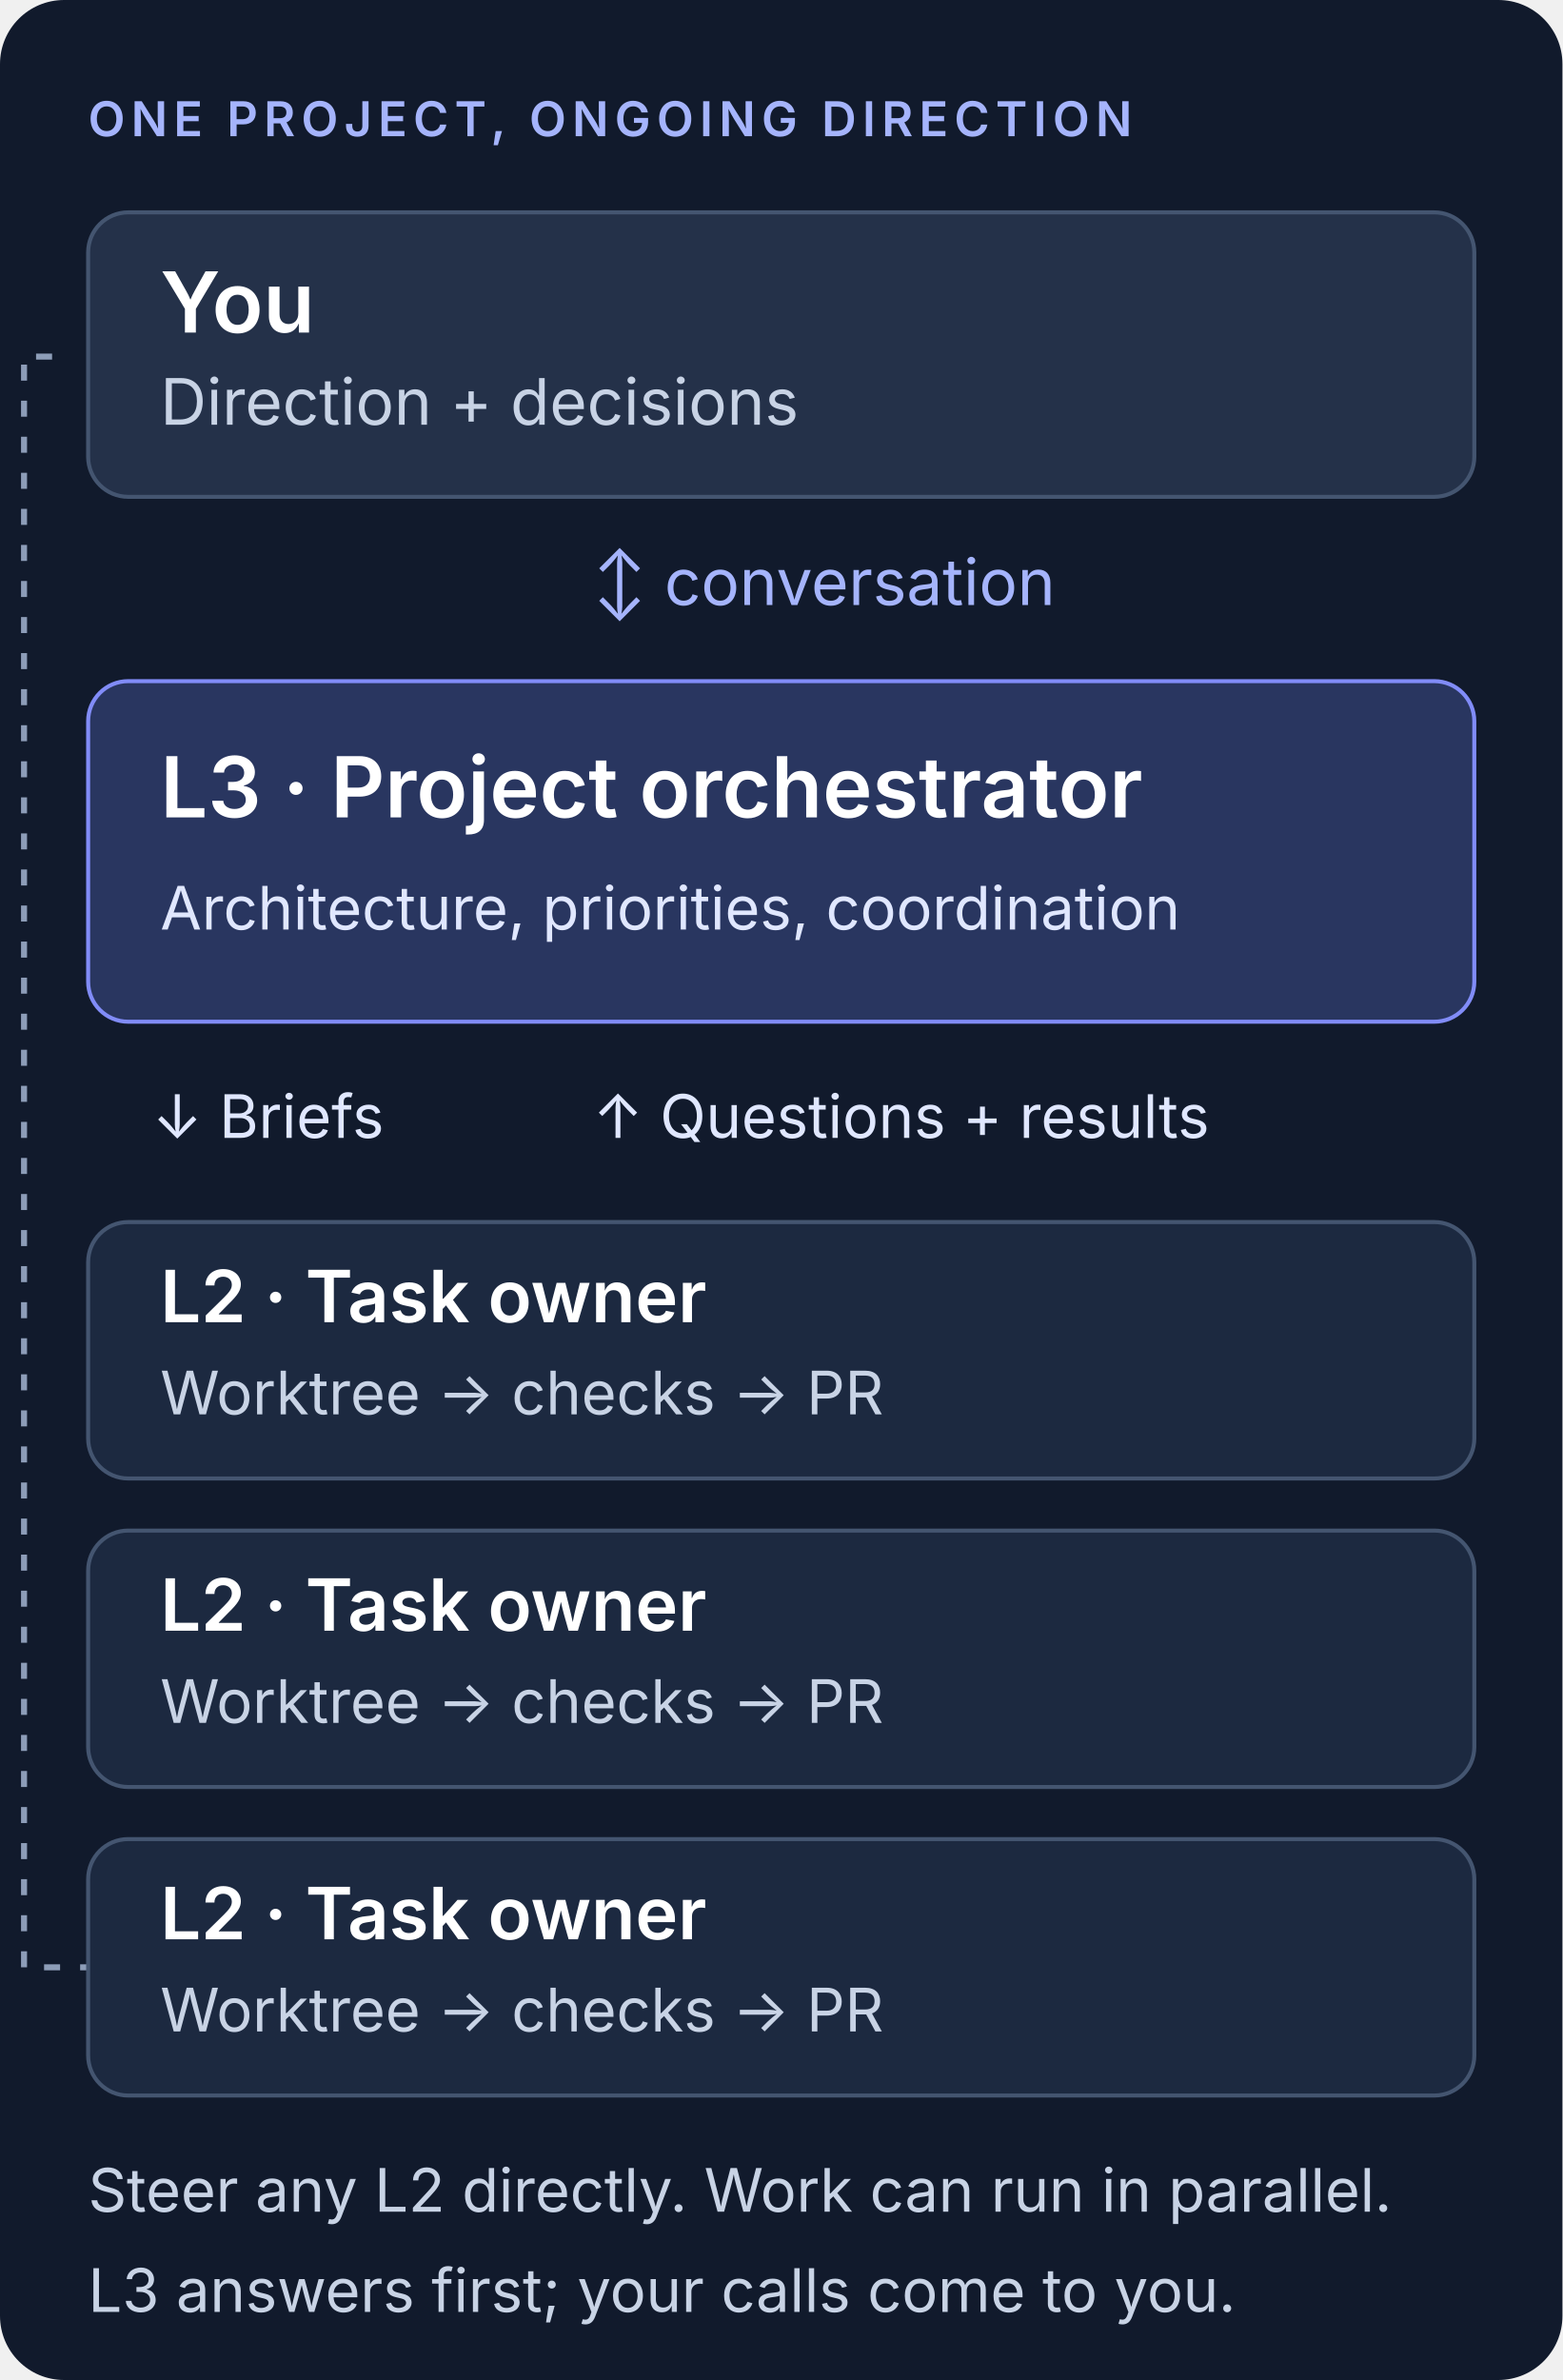
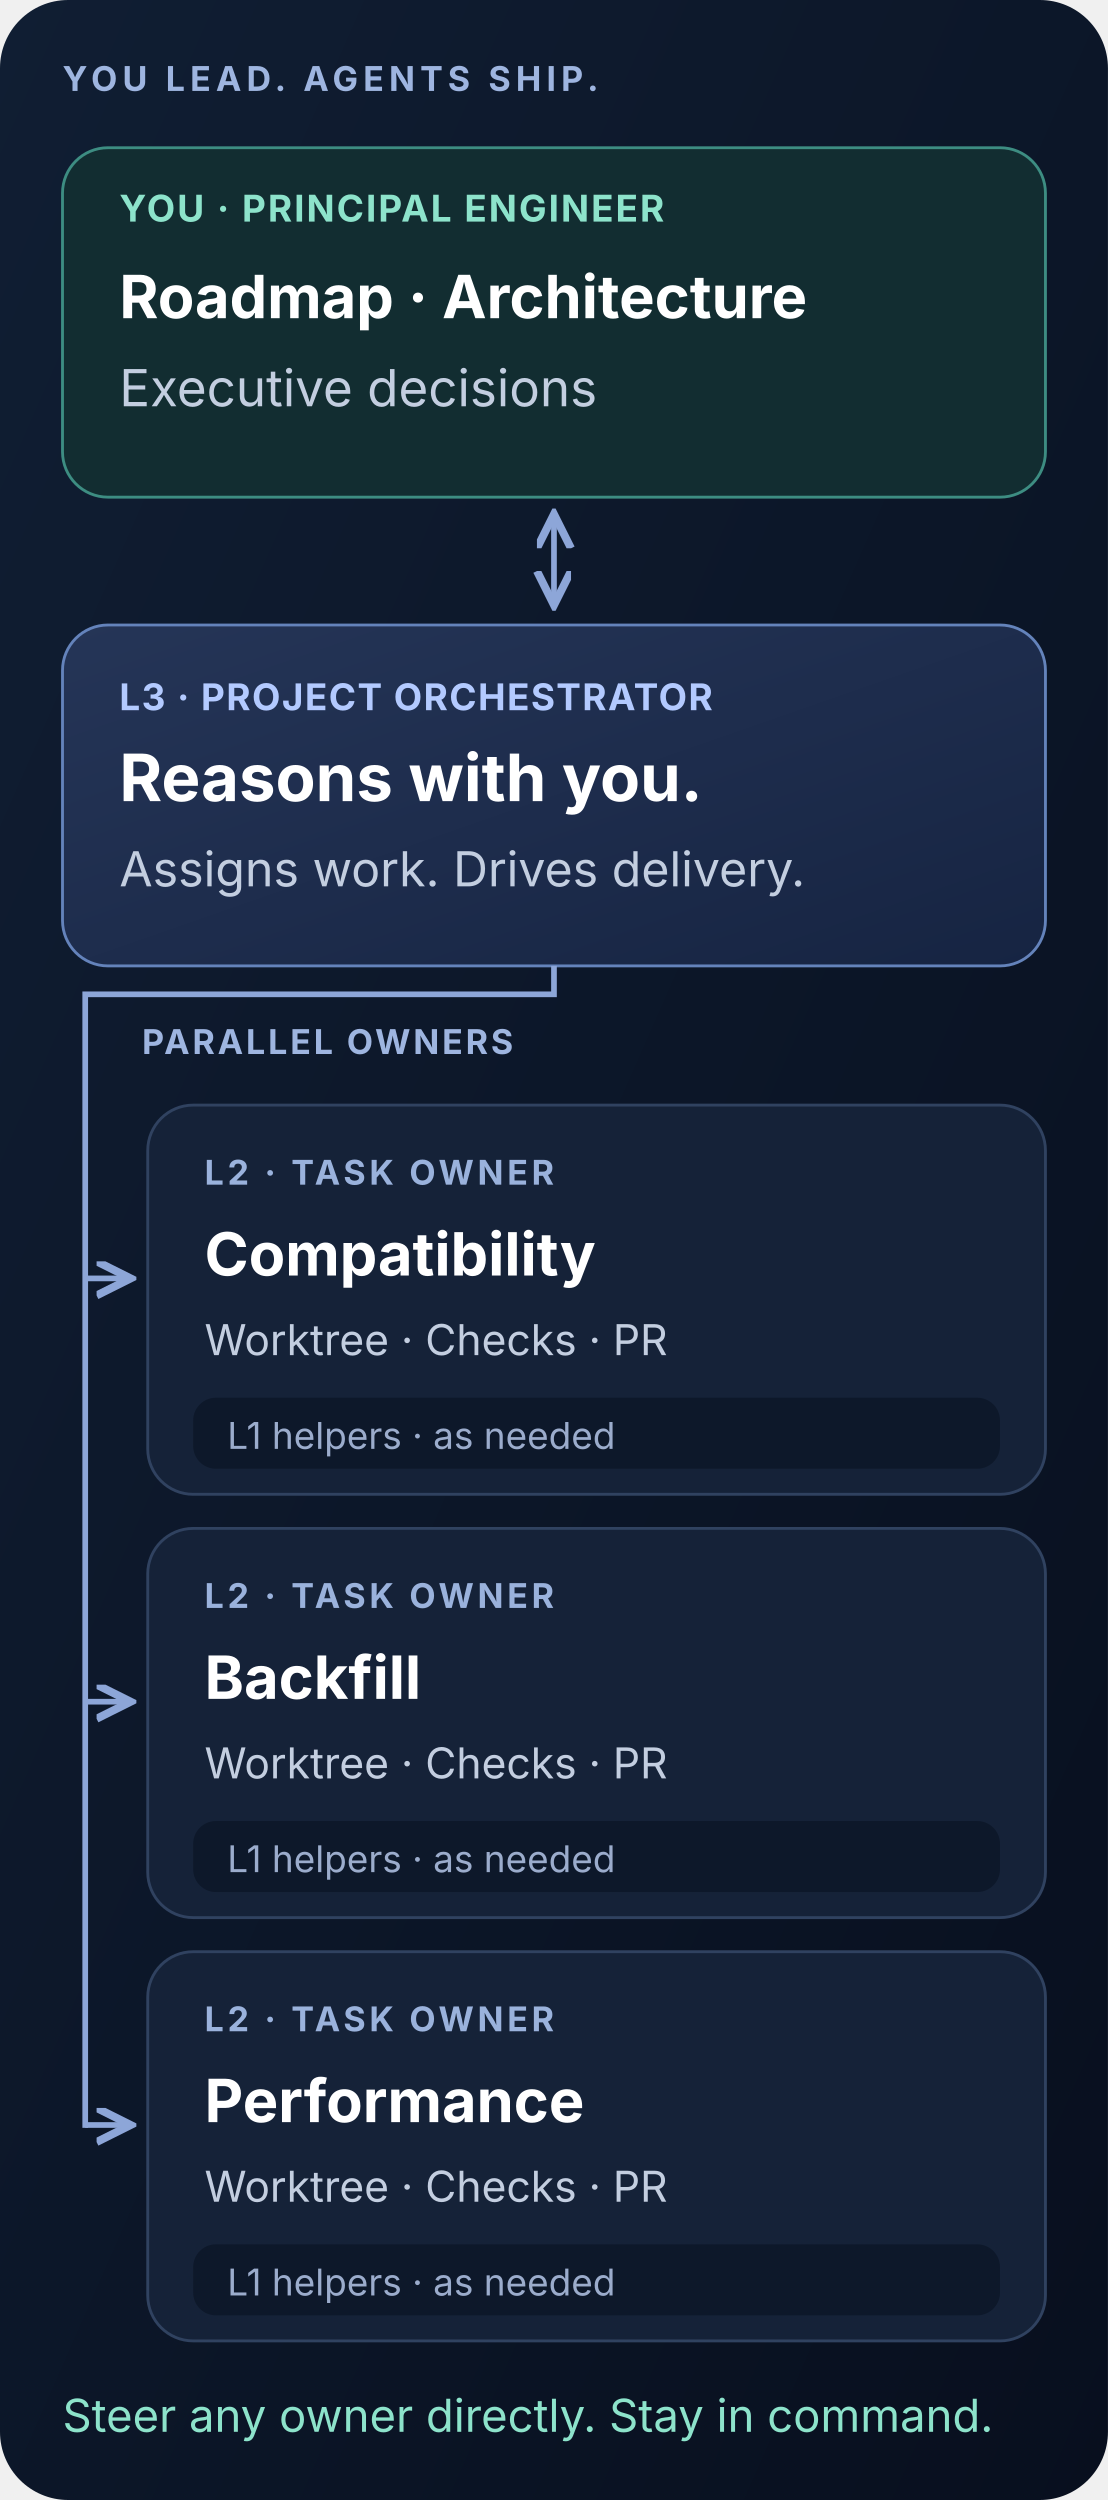
- <svg xmlns="http://www.w3.org/2000/svg" width="390" height="594" viewBox="0 0 390 594" role="img" aria-labelledby="title desc">
-   <rect width="390" height="594" rx="16" fill="#111a2c" />
+ <svg xmlns="http://www.w3.org/2000/svg" width="390" height="880" viewBox="0 0 390 880" role="img" aria-labelledby="title desc">
+   <defs>
+     <linearGradient id="bg" x2="1" y2="1">
+       <stop stop-color="#101e33" />
+       <stop offset="1" stop-color="#080f1e" />
+     </linearGradient>
+     <linearGradient id="focus" x2="1" y2="1">
+       <stop stop-color="#253557" />
+       <stop offset="1" stop-color="#162442" />
+     </linearGradient>
+     <marker id="arrow" markerWidth="7" markerHeight="7" refX="5" refY="3" orient="auto-start-reverse">
+       <path d="M0 0L6 3L0 6" fill="none" stroke="#8da6d8" stroke-width="1.4" />
+     </marker>
+   </defs>
+   <rect width="390" height="880" rx="24" fill="url(#bg)" />
  <g font-family="-apple-system, BlinkMacSystemFont, Segoe UI, sans-serif">
-     <text x="22" y="34" fill="#a5b4fc" font-size="12" font-weight="600" letter-spacing="1.5">ONE PROJECT, ONGOING DIRECTION</text>
-     <rect x="22" y="53" width="346" height="71" rx="10" fill="#243149" stroke="#445570" />
-     <text x="40" y="83" fill="#ffffff" font-size="21" font-weight="600">You</text>
-     <text x="40" y="106" fill="#c8d3e5" font-size="16">Direction + decisions</text>
-     <text x="148" y="151" fill="#a5b4fc" font-size="16">↕ conversation</text>
-     <rect x="22" y="170" width="346" height="85" rx="10" fill="#293660" stroke="#818cf8" />
-     <text x="40" y="204" fill="#ffffff" font-size="21" font-weight="600">L3 · Project orchestrator</text>
-     <text x="40" y="232" fill="#e0e7ff" font-size="15">Architecture, priorities, coordination</text>
-     <text x="38" y="284" fill="#e0e7ff" font-size="15">↓ Briefs</text>
-     <text x="148" y="284" fill="#e0e7ff" font-size="15">↑ Questions + results</text>
-     <path d="M13 89H6V491H22" fill="none" stroke="#8d9db8" stroke-width="1.5" stroke-dasharray="4 5" />
-     <g fill="#1c2940" stroke="#445570">
-       <rect x="22" y="305" width="346" height="64" rx="10" />
-       <rect x="22" y="382" width="346" height="64" rx="10" />
-       <rect x="22" y="459" width="346" height="64" rx="10" />
-     </g>
-     <g fill="#ffffff" font-size="18" font-weight="600">
-       <text x="40" y="330">L2 · Task owner</text>
-       <text x="40" y="407">L2 · Task owner</text>
-       <text x="40" y="484">L2 · Task owner</text>
-     </g>
-     <g fill="#c8d3e5" font-size="15">
-       <text x="40" y="353">Worktree → checks → PR</text>
-       <text x="40" y="430">Worktree → checks → PR</text>
-       <text x="40" y="507">Worktree → checks → PR</text>
-     </g>
-     <text x="22" y="552" fill="#c8d3e5" font-size="15">Steer any L2 directly. Work can run in parallel.</text>
-     <text x="22" y="577" fill="#c8d3e5" font-size="15">L3 answers first; your calls come to you.</text>
+     <text x="22" y="32" font-size="12" fill="#9eb5e0" font-weight="700" letter-spacing="1.8">YOU LEAD. AGENTS SHIP.</text>
+     <rect x="22" y="52" width="346" height="123" rx="16" fill="#122d31" stroke="#3d8d82" />
+     <text x="42" y="78" font-size="13" fill="#8de3cb" font-weight="700" letter-spacing=".7">YOU · PRINCIPAL ENGINEER</text>
+     <text x="42" y="112" font-size="21" fill="#fff" font-weight="650">Roadmap · Architecture</text>
+     <text x="42" y="143" font-size="18" fill="#c3cee0">Executive decisions</text>
+     <path d="M195 183V211" fill="none" stroke="#8da6d8" stroke-width="2" marker-start="url(#arrow)" marker-end="url(#arrow)" />
+     <rect x="22" y="220" width="346" height="120" rx="16" fill="url(#focus)" stroke="#6483bb" />
+     <text x="42" y="250" font-size="13" fill="#b3caff" font-weight="700" letter-spacing=".5">L3 · PROJECT ORCHESTRATOR</text>
+     <text x="42" y="282" font-size="23" fill="#fff" font-weight="650">Reasons with you.</text>
+     <text x="42" y="312" font-size="17" fill="#c3cee0">Assigns work. Drives delivery.</text>
+     <text x="50" y="371" font-size="12" fill="#9eb5e0" font-weight="700" letter-spacing="1">PARALLEL OWNERS</text>
+     <path d="M195 340V350H30V749" fill="none" stroke="#8da6d8" stroke-width="2" />
+     <path d="M30 450H44" fill="none" stroke="#8da6d8" stroke-width="2" marker-end="url(#arrow)" />
+     <path d="M30 599H44" fill="none" stroke="#8da6d8" stroke-width="2" marker-end="url(#arrow)" />
+     <path d="M30 748H44" fill="none" stroke="#8da6d8" stroke-width="2" marker-end="url(#arrow)" />
+     <rect x="52" y="389" width="316" height="137" rx="16" fill="#152238" stroke="#304260" />
+     <text x="72" y="417" font-size="12" fill="#9ab2dc" font-weight="700" letter-spacing="1.3">L2 · TASK OWNER</text>
+     <text x="72" y="449" font-size="21" fill="#fff" font-weight="650">Compatibility</text>
+     <text x="72" y="477" font-size="15" fill="#c3cee0">Worktree · Checks · PR</text>
+     <rect x="68" y="492" width="284" height="25" rx="8" fill="#0d182a" />
+     <text x="80" y="510" font-size="13" fill="#9baccc">L1 helpers · as needed</text>
+     <rect x="52" y="538" width="316" height="137" rx="16" fill="#152238" stroke="#304260" />
+     <text x="72" y="566" font-size="12" fill="#9ab2dc" font-weight="700" letter-spacing="1.3">L2 · TASK OWNER</text>
+     <text x="72" y="598" font-size="21" fill="#fff" font-weight="650">Backfill</text>
+     <text x="72" y="626" font-size="15" fill="#c3cee0">Worktree · Checks · PR</text>
+     <rect x="68" y="641" width="284" height="25" rx="8" fill="#0d182a" />
+     <text x="80" y="659" font-size="13" fill="#9baccc">L1 helpers · as needed</text>
+     <rect x="52" y="687" width="316" height="137" rx="16" fill="#152238" stroke="#304260" />
+     <text x="72" y="715" font-size="12" fill="#9ab2dc" font-weight="700" letter-spacing="1.3">L2 · TASK OWNER</text>
+     <text x="72" y="747" font-size="21" fill="#fff" font-weight="650">Performance</text>
+     <text x="72" y="775" font-size="15" fill="#c3cee0">Worktree · Checks · PR</text>
+     <rect x="68" y="790" width="284" height="25" rx="8" fill="#0d182a" />
+     <text x="80" y="808" font-size="13" fill="#9baccc">L1 helpers · as needed</text>
+     <text x="22" y="856" font-size="16" fill="#8de3cb">Steer any owner directly. Stay in command.</text>
  </g>
</svg>
